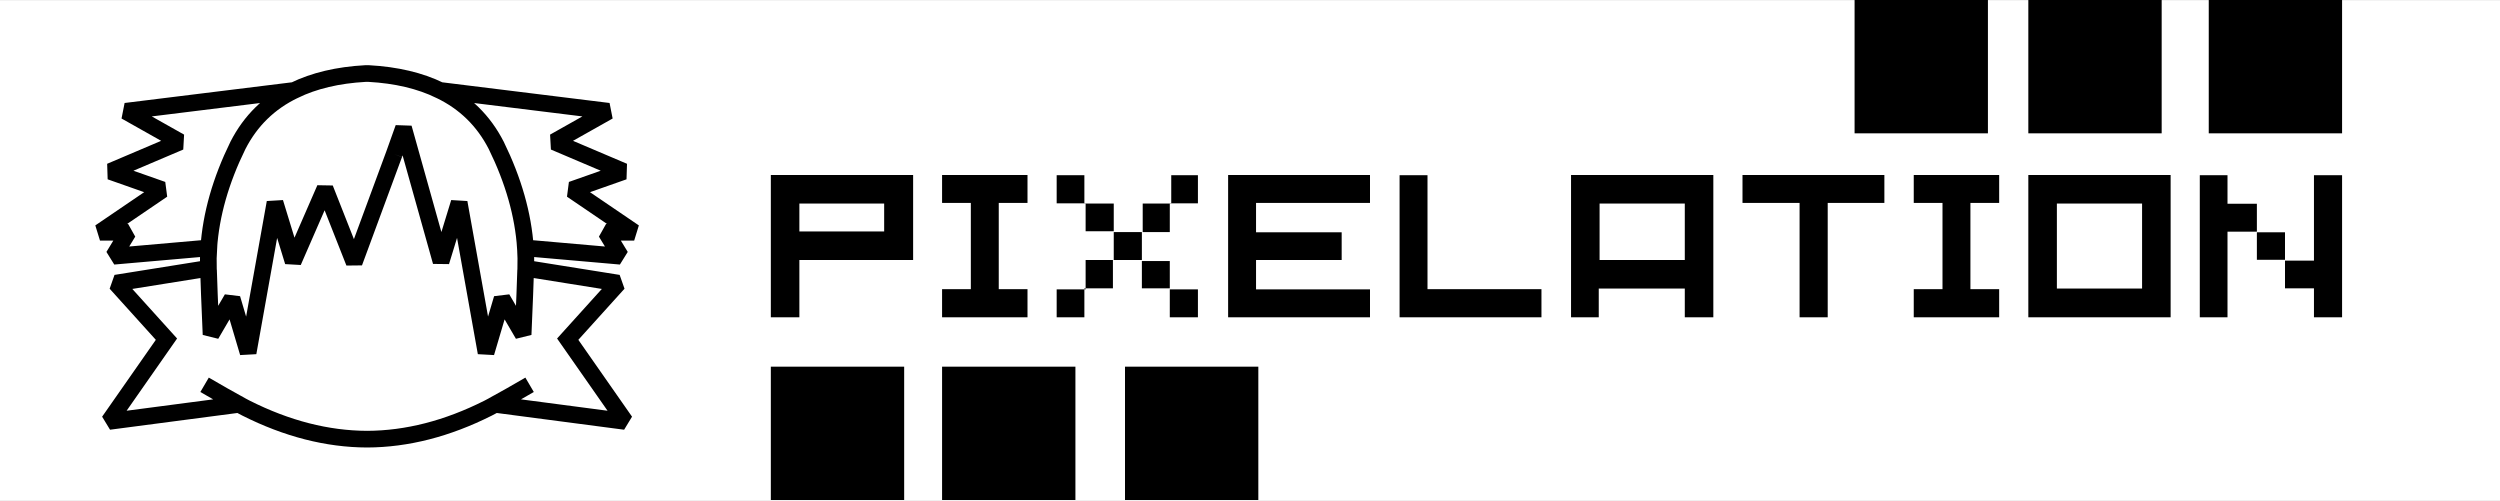
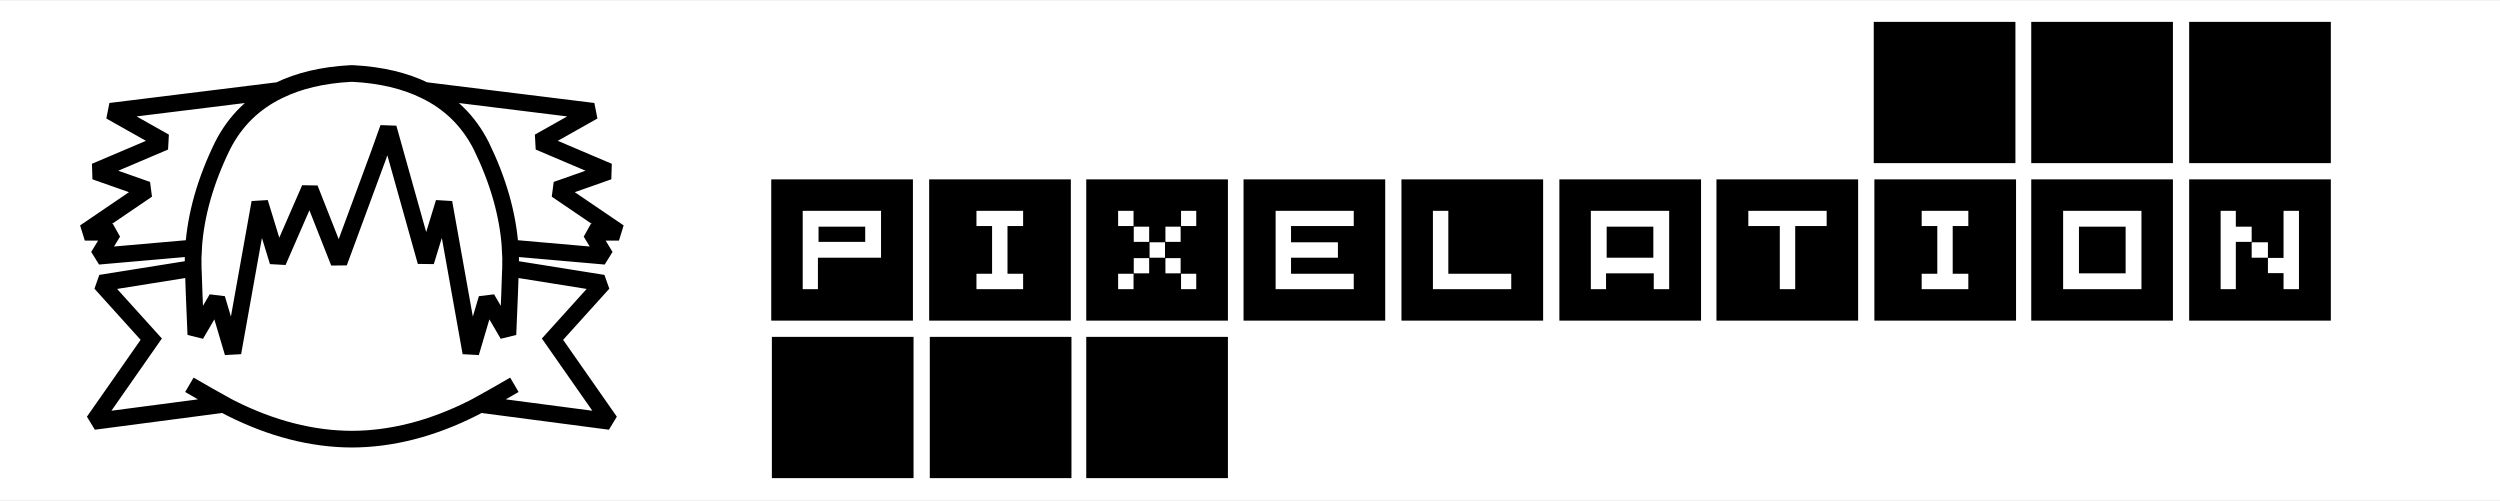
<svg xmlns="http://www.w3.org/2000/svg" xmlns:xlink="http://www.w3.org/1999/xlink" version="1.1" preserveAspectRatio="none" x="0px" y="0px" width="600px" height="120px" viewBox="0 0 600 120">
  <defs>
-     <g id="Layer1_0_FILL">
+     <g id="Layer2_0_FILL">
      <path fill="#FFFFFF" stroke="none" d=" M 600 120 L 600 0.2 0 0.2 0 120 600 120 Z" />
    </g>
-     <g id="Layer0_0_FILL">
-       <path fill="#FFFFFF" stroke="none" d=" M 57.1 34.9 Q 61.65 26 70.6 21.7 L 30.15 26.7 43.2 34.05 26.5 41.15 39 45.55 24 55.75 30.75 55.75 27.25 61.5 50.1 59.5 Q 50.9 47.55 57.1 34.9 M 96.85 38.45 L 94.5 38.45 88.1 55.85 94.6 37 85 63 78 45.25 70.35 62.8 66 48.6 59.55 84.65 55.7 71.65 50.65 80.3 Q 50.15 68.75 50.05 65 50 64.75 50 64.5 50 64.45 50 64.4 L 27.8 67.95 39.95 81.4 26.15 101.15 57.35 97.05 Q 57.6 97.2 58.1 97.45 53.45 94.9 49.1 92.35 53.45 94.9 58.1 97.45 58.55 97.7 59.05 97.95 73.75 105.35 88.1 105.4 102.45 105.35 117.15 97.95 117.65 97.7 118.1 97.45 122.75 94.9 127.1 92.35 122.75 94.9 118.1 97.45 118.6 97.2 118.85 97.05 L 150.05 101.15 136.25 81.4 148.4 67.95 126.2 64.4 Q 126.2 64.45 126.2 64.5 126.2 64.75 126.15 65 126.05 68.75 125.55 80.3 L 120.5 71.65 116.65 84.65 110.2 48.6 105.85 62.8 96.85 30.7 96.85 38.45 M 105.6 21.7 Q 98.45 18.2 88.5 17.65 L 87.7 17.65 Q 77.75 18.2 70.6 21.7 61.65 26 57.1 34.9 50.9 47.55 50.1 59.5 49.95 61.95 50 64.4 50 64.45 50 64.5 50 64.75 50.05 65 50.15 68.75 50.65 80.3 L 55.7 71.65 59.55 84.65 66 48.6 70.35 62.8 78 45.25 85 63 94.6 37 96.85 30.7 105.85 62.8 110.2 48.6 116.65 84.65 120.5 71.65 125.55 80.3 Q 126.05 68.75 126.15 65 126.2 64.75 126.2 64.5 126.2 64.45 126.2 64.4 126.25 61.95 126.1 59.5 125.3 47.55 119.1 34.9 114.55 26 105.6 21.7 M 137.2 45.55 L 149.7 41.15 133 34.05 146.05 26.7 105.6 21.7 Q 114.55 26 119.1 34.9 125.3 47.55 126.1 59.5 L 148.95 61.5 145.45 55.75 152.2 55.75 137.2 45.55 Z" />
-       <path fill="#000000" stroke="none" d=" M 185 76.15 L 191.85 76.15 191.85 62.4 219.15 62.4 219.15 42 185 42 185 76.15 M 191.85 48.85 L 212.2 48.85 212.2 55.55 191.85 55.55 191.85 48.85 M 280.75 69.45 L 280.75 76.15 287.5 76.15 287.5 69.45 280.75 69.45 M 267.3 55.7 L 267.3 62.4 274.05 62.4 274.05 55.7 267.3 55.7 M 280.75 62.65 L 274.05 62.65 274.05 69.2 280.75 69.2 280.75 62.65 M 260.25 69.45 L 260.55 69.45 260.55 69.2 260.25 69.2 260.25 69.45 M 260.25 69.45 L 253.6 69.45 253.6 76.15 260.25 76.15 260.25 69.45 M 267.1 69.2 L 267.1 62.4 260.55 62.4 260.55 69.2 267.1 69.2 M 267.3 48.85 L 260.55 48.85 260.55 55.5 267.3 55.5 267.3 48.85 M 260.55 48.85 L 260.55 48.8 260.25 48.8 260.25 48.85 260.55 48.85 M 260.25 42.05 L 253.6 42.05 253.6 48.8 260.25 48.8 260.25 42.05 M 246.6 48.7 L 246.6 42 226.1 42 226.1 48.7 233 48.7 233 69.4 226.1 69.4 226.1 76.15 246.6 76.15 246.6 69.4 239.7 69.4 239.7 48.7 246.6 48.7 M 280.75 48.85 L 274.25 48.85 274.25 55.7 280.75 55.7 280.75 48.85 M 281.1 48.8 L 280.75 48.8 280.75 48.85 281.1 48.85 281.1 48.8 M 287.5 48.8 L 287.5 42.05 281.1 42.05 281.1 48.8 287.5 48.8 M 342.6 42.05 L 335.9 42.05 335.9 76.15 369.95 76.15 369.95 69.4 342.6 69.4 342.6 42.05 M 328.8 48.7 L 328.8 42 294.75 42 294.75 76.15 328.8 76.15 328.8 69.45 301.45 69.45 301.45 62.4 322 62.4 322 55.75 301.45 55.75 301.45 48.7 328.8 48.7 M 411.2 76.15 L 411.2 42 377.05 42 377.05 76.15 383.7 76.15 383.7 69.25 404.35 69.25 404.35 76.15 411.2 76.15 M 383.9 48.85 L 404.35 48.85 404.35 62.4 383.9 62.4 383.9 48.85 M 452.25 48.7 L 452.25 42 418.2 42 418.2 48.7 431.9 48.7 431.9 76.15 438.65 76.15 438.65 48.7 452.25 48.7 M 479.8 48.7 L 479.8 42 459.3 42 459.3 48.7 466.2 48.7 466.2 69.4 459.3 69.4 459.3 76.15 479.8 76.15 479.8 69.4 472.9 69.4 472.9 48.7 479.8 48.7 M 548.4 62.35 L 548.4 55.75 541.65 55.75 541.65 62.35 548.4 62.35 M 520.95 42 L 486.8 42 486.8 76.15 520.95 76.15 520.95 42 M 493.65 48.85 L 514.1 48.85 514.1 69.25 493.65 69.25 493.65 48.85 M 562.1 42.05 L 555.35 42.05 555.35 62.55 548.4 62.55 548.4 69.2 555.35 69.2 555.35 76.15 562.1 76.15 562.1 42.05 M 534.6 48.9 L 534.6 42.05 527.95 42.05 527.95 76.15 534.6 76.15 534.6 55.6 541.65 55.6 541.65 48.9 534.6 48.9 M 562.1 32 L 562.1 0 530.1 0 530.1 32 562.1 32 M 486.8 0 L 486.8 32 518.8 32 518.8 0 486.8 0 M 477.1 32 L 477.1 0 445.1 0 445.1 32 477.1 32 M 217 88 L 185 88 185 120 217 120 217 88 M 258.1 120 L 258.1 88 226.1 88 226.1 120 258.1 120 M 302 88 L 270 88 270 120 302 120 302 88 Z" />
+     <g id="Layer1_0_FILL">
+       <path fill="#FFFFFF" stroke="none" d=" M 53.45 34.9 Q 58 26 66.95 21.7 L 26.5 26.7 39.55 34.05 22.85 41.15 35.35 45.55 20.35 55.75 27.1 55.75 23.6 61.5 46.45 59.5 Q 47.25 47.55 53.45 34.9 M 93.2 38.45 L 90.85 38.45 84.45 55.85 90.95 37 81.35 63 74.35 45.25 66.7 62.8 62.35 48.6 55.9 84.65 52.05 71.65 47 80.3 Q 46.5 68.75 46.4 65 46.35 64.75 46.35 64.5 46.35 64.45 46.35 64.4 L 24.15 67.95 36.3 81.4 22.5 101.15 53.7 97.05 Q 53.95 97.2 54.45 97.45 49.8 94.9 45.45 92.35 49.8 94.9 54.45 97.45 54.9 97.7 55.4 97.95 70.1 105.35 84.45 105.4 98.8 105.35 113.5 97.95 114 97.7 114.45 97.45 119.1 94.9 123.45 92.35 119.1 94.9 114.45 97.45 114.95 97.2 115.2 97.05 L 146.4 101.15 132.6 81.4 144.75 67.95 122.55 64.4 Q 122.55 64.45 122.55 64.5 122.55 64.75 122.5 65 122.4 68.75 121.9 80.3 L 116.85 71.65 113 84.65 106.55 48.6 102.2 62.8 93.2 30.7 93.2 38.45 M 84.85 17.65 L 84.05 17.65 Q 74.1 18.2 66.95 21.7 58 26 53.45 34.9 47.25 47.55 46.45 59.5 46.3 61.95 46.35 64.4 46.35 64.45 46.35 64.5 46.35 64.75 46.4 65 46.5 68.75 47 80.3 L 52.05 71.65 55.9 84.65 62.35 48.6 66.7 62.8 74.35 45.25 81.35 63 90.95 37 93.2 30.7 102.2 62.8 106.55 48.6 113 84.65 116.85 71.65 121.9 80.3 Q 122.4 68.75 122.5 65 122.55 64.75 122.55 64.5 122.55 64.45 122.55 64.4 122.6 61.95 122.45 59.5 121.65 47.55 115.45 34.9 110.9 26 101.95 21.7 94.8 18.2 84.85 17.65 M 129.35 34.05 L 142.4 26.7 101.95 21.7 Q 110.9 26 115.45 34.9 121.65 47.55 122.45 59.5 L 145.3 61.5 141.8 55.75 148.55 55.75 133.55 45.55 146.05 41.15 129.35 34.05 Z" />
    </g>
-     <path id="Layer0_0_1_STROKES" stroke="#000000" stroke-width="4" stroke-linejoin="miter" stroke-linecap="butt" stroke-miterlimit="2" fill="none" d=" M 126.1 59.5 Q 126.25 61.95 126.2 64.4 L 148.4 67.95 136.25 81.4 150.05 101.15 118.85 97.05 Q 118.6 97.2 118.1 97.45 117.65 97.7 117.15 97.95 102.45 105.35 88.1 105.4 73.75 105.35 59.05 97.95 58.55 97.7 58.1 97.45 57.6 97.2 57.35 97.05 L 26.15 101.15 39.95 81.4 27.8 67.95 50 64.4 Q 49.95 61.95 50.1 59.5 L 27.25 61.5 30.75 55.75 24 55.75 39 45.55 26.5 41.15 43.2 34.05 30.15 26.7 70.6 21.7 Q 77.75 18.2 87.7 17.65 L 88.5 17.65 Q 98.45 18.2 105.6 21.7 L 146.05 26.7 133 34.05 149.7 41.15 137.2 45.55 152.2 55.75 145.45 55.75 148.95 61.5 126.1 59.5 Q 125.3 47.55 119.1 34.9 114.55 26 105.6 21.7 M 94.6 37 L 96.85 30.7 105.85 62.8 110.2 48.6 116.65 84.65 120.5 71.65 125.55 80.3 Q 126.05 68.75 126.15 65 126.2 64.75 126.2 64.5 126.2 64.45 126.2 64.4 M 94.6 37 L 85 63 78 45.25 70.35 62.8 66 48.6 59.55 84.65 55.7 71.65 50.65 80.3 Q 50.15 68.75 50.05 65 50 64.75 50 64.5 50 64.45 50 64.4 M 127.1 92.35 Q 122.75 94.9 118.1 97.45 M 70.6 21.7 Q 61.65 26 57.1 34.9 50.9 47.55 50.1 59.5 M 49.1 92.35 Q 53.45 94.9 58.1 97.45" />
+     <g id="Layer1_1_MEMBER_0_FILL">
+       <path fill="#000000" stroke="none" d=" M 231.3 109.7 L 265.3 109.7 265.3 75.8 231.3 75.8 231.3 109.7 M 227.4 75.8 L 193.4 75.8 193.4 109.7 227.4 109.7 227.4 75.8 M 302.85 75.8 L 268.85 75.8 268.85 109.7 302.85 109.7 302.85 75.8 M 491.85 34.1 L 491.85 0.2 457.85 0.2 457.85 34.1 491.85 34.1 M 529.65 34.1 L 529.65 0.2 495.65 0.2 495.65 34.1 529.65 34.1 M 567.55 34.1 L 567.55 0.2 533.55 0.2 533.55 34.1 567.55 34.1 Z" />
+     </g>
+     <g id="Layer0_0_MEMBER_0_FILL">
+       <path fill="#000000" stroke="none" d=" M 193.25 71.9 L 227.25 71.9 227.25 38 193.25 38 193.25 71.9 M 204.45 56.8 L 204.45 64.35 200.8 64.35 200.8 45.55 219.6 45.55 219.6 56.8 204.45 56.8 M 215.8 49.35 L 204.6 49.35 204.6 53 215.8 53 215.8 49.35 M 302.85 38 L 268.85 38 268.85 71.9 302.85 71.9 302.85 38 M 295.25 49.2 L 291.6 49.2 291.6 45.55 295.25 45.55 295.25 49.2 M 287.85 49.35 L 291.5 49.35 291.5 53 287.85 53 287.85 49.35 M 276.5 45.55 L 280.2 45.55 280.2 49.2 276.5 49.2 276.5 45.55 M 280.2 60.65 L 280.2 64.35 276.5 64.35 276.5 60.65 280.2 60.65 M 280.25 60.55 L 280.25 56.9 283.95 56.9 283.95 60.55 280.25 60.55 M 284.05 53.1 L 287.75 53.1 287.75 56.8 284.05 56.8 284.05 53.1 M 287.85 60.55 L 287.85 56.9 291.5 56.9 291.5 60.55 287.85 60.55 M 291.6 64.35 L 291.6 60.65 295.25 60.65 295.25 64.35 291.6 64.35 M 283.95 53 L 280.25 53 280.25 49.35 283.95 49.35 283.95 53 M 265.15 71.9 L 265.15 38 231.15 38 231.15 71.9 265.15 71.9 M 253.7 45.55 L 253.7 49.2 249.95 49.2 249.95 60.65 253.7 60.65 253.7 64.35 242.5 64.35 242.5 60.65 246.25 60.65 246.25 49.2 242.5 49.2 242.5 45.55 253.7 45.55 M 378.5 38 L 344.5 38 344.5 71.9 378.5 71.9 378.5 38 M 352.05 45.55 L 355.75 45.55 355.75 60.65 370.85 60.65 370.85 64.35 352.05 64.35 352.05 45.55 M 340.6 71.9 L 340.6 38 306.6 38 306.6 71.9 340.6 71.9 M 333.05 45.55 L 333.05 49.2 318 49.2 318 53.1 329.25 53.1 329.25 56.8 318 56.8 318 60.65 333.05 60.65 333.05 64.35 314.3 64.35 314.3 45.55 333.05 45.55 M 454.1 71.9 L 454.1 38 420.1 38 420.1 71.9 454.1 71.9 M 446.55 45.55 L 446.55 49.2 439 49.2 439 64.35 435.3 64.35 435.3 49.2 427.75 49.2 427.75 45.55 446.55 45.55 M 416.4 71.9 L 416.4 38 382.4 38 382.4 71.9 416.4 71.9 M 405.05 64.35 L 405.05 60.55 393.6 60.55 393.6 64.35 389.95 64.35 389.95 45.55 408.75 45.55 408.75 64.35 405.05 64.35 M 404.95 49.35 L 393.75 49.35 393.75 56.8 404.95 56.8 404.95 49.35 M 495.65 71.9 L 529.65 71.9 529.65 38 495.65 38 495.65 71.9 M 503.3 45.55 L 522.1 45.55 522.1 64.35 503.3 64.35 503.3 45.55 M 518.3 49.35 L 507.1 49.35 507.1 60.55 518.3 60.55 518.3 49.35 M 492 71.9 L 492 38 458 38 458 71.9 492 71.9 M 469.35 45.55 L 480.55 45.55 480.55 49.2 476.8 49.2 476.8 60.65 480.55 60.65 480.55 64.35 469.35 64.35 469.35 60.65 473.1 60.65 473.1 49.2 469.35 49.2 469.35 45.55 M 567.55 71.9 L 567.55 38 533.55 38 533.55 71.9 567.55 71.9 M 544.75 49.35 L 548.55 49.35 548.55 53 544.75 53 544.75 64.35 541.1 64.35 541.1 45.55 544.75 45.55 544.75 49.35 M 556.2 45.55 L 559.9 45.55 559.9 64.35 556.2 64.35 556.2 60.5 552.45 60.5 552.45 56.85 556.2 56.85 556.2 45.55 M 552.45 53.1 L 552.45 56.8 548.55 56.8 548.55 53.1 552.45 53.1 Z" />
+     </g>
+     <path id="Layer1_0_1_STROKES" stroke="#000000" stroke-width="4" stroke-linejoin="miter" stroke-linecap="butt" stroke-miterlimit="2" fill="none" d=" M 101.95 21.7 L 142.4 26.7 129.35 34.05 146.05 41.15 133.55 45.55 148.55 55.75 141.8 55.75 145.3 61.5 122.45 59.5 Q 122.6 61.95 122.55 64.4 L 144.75 67.95 132.6 81.4 146.4 101.15 115.2 97.05 Q 114.95 97.2 114.45 97.45 114 97.7 113.5 97.95 98.8 105.35 84.45 105.4 70.1 105.35 55.4 97.95 54.9 97.7 54.45 97.45 53.95 97.2 53.7 97.05 L 22.5 101.15 36.3 81.4 24.15 67.95 46.35 64.4 Q 46.3 61.95 46.45 59.5 L 23.6 61.5 27.1 55.75 20.35 55.75 35.35 45.55 22.85 41.15 39.55 34.05 26.5 26.7 66.95 21.7 Q 74.1 18.2 84.05 17.65 L 84.85 17.65 Q 94.8 18.2 101.95 21.7 110.9 26 115.45 34.9 121.65 47.55 122.45 59.5 M 90.95 37 L 93.2 30.7 102.2 62.8 106.55 48.6 113 84.65 116.85 71.65 121.9 80.3 Q 122.4 68.75 122.5 65 122.55 64.75 122.55 64.5 122.55 64.45 122.55 64.4 M 90.95 37 L 81.35 63 74.35 45.25 66.7 62.8 62.35 48.6 55.9 84.65 52.05 71.65 47 80.3 Q 46.5 68.75 46.4 65 46.35 64.75 46.35 64.5 46.35 64.45 46.35 64.4 M 123.45 92.35 Q 119.1 94.9 114.45 97.45 M 66.95 21.7 Q 58 26 53.45 34.9 47.25 47.55 46.45 59.5 M 45.45 92.35 Q 49.8 94.9 54.45 97.45" />
  </defs>
  <g transform="matrix( 1, 0, 0, 1, 0,0) ">
-     <use xlink:href="#Layer1_0_FILL" />
+     <use xlink:href="#Layer2_0_FILL" />
  </g>
  <g transform="matrix( 1, 0, 0, 1, 0,0) ">
-     <use xlink:href="#Layer0_0_FILL" />
-     <use xlink:href="#Layer0_0_1_STROKES" />
+     <use xlink:href="#Layer1_0_FILL" />
+     <use xlink:href="#Layer1_0_1_STROKES" />
+   </g>
+   <g transform="matrix( 1, 0, 0, 1, -8.15,5.05) ">
+     <use xlink:href="#Layer1_1_MEMBER_0_FILL" />
+   </g>
+   <g transform="matrix( 1, 0, 0, 1, -8.15,5.05) ">
+     <use xlink:href="#Layer0_0_MEMBER_0_FILL" />
  </g>
</svg>
